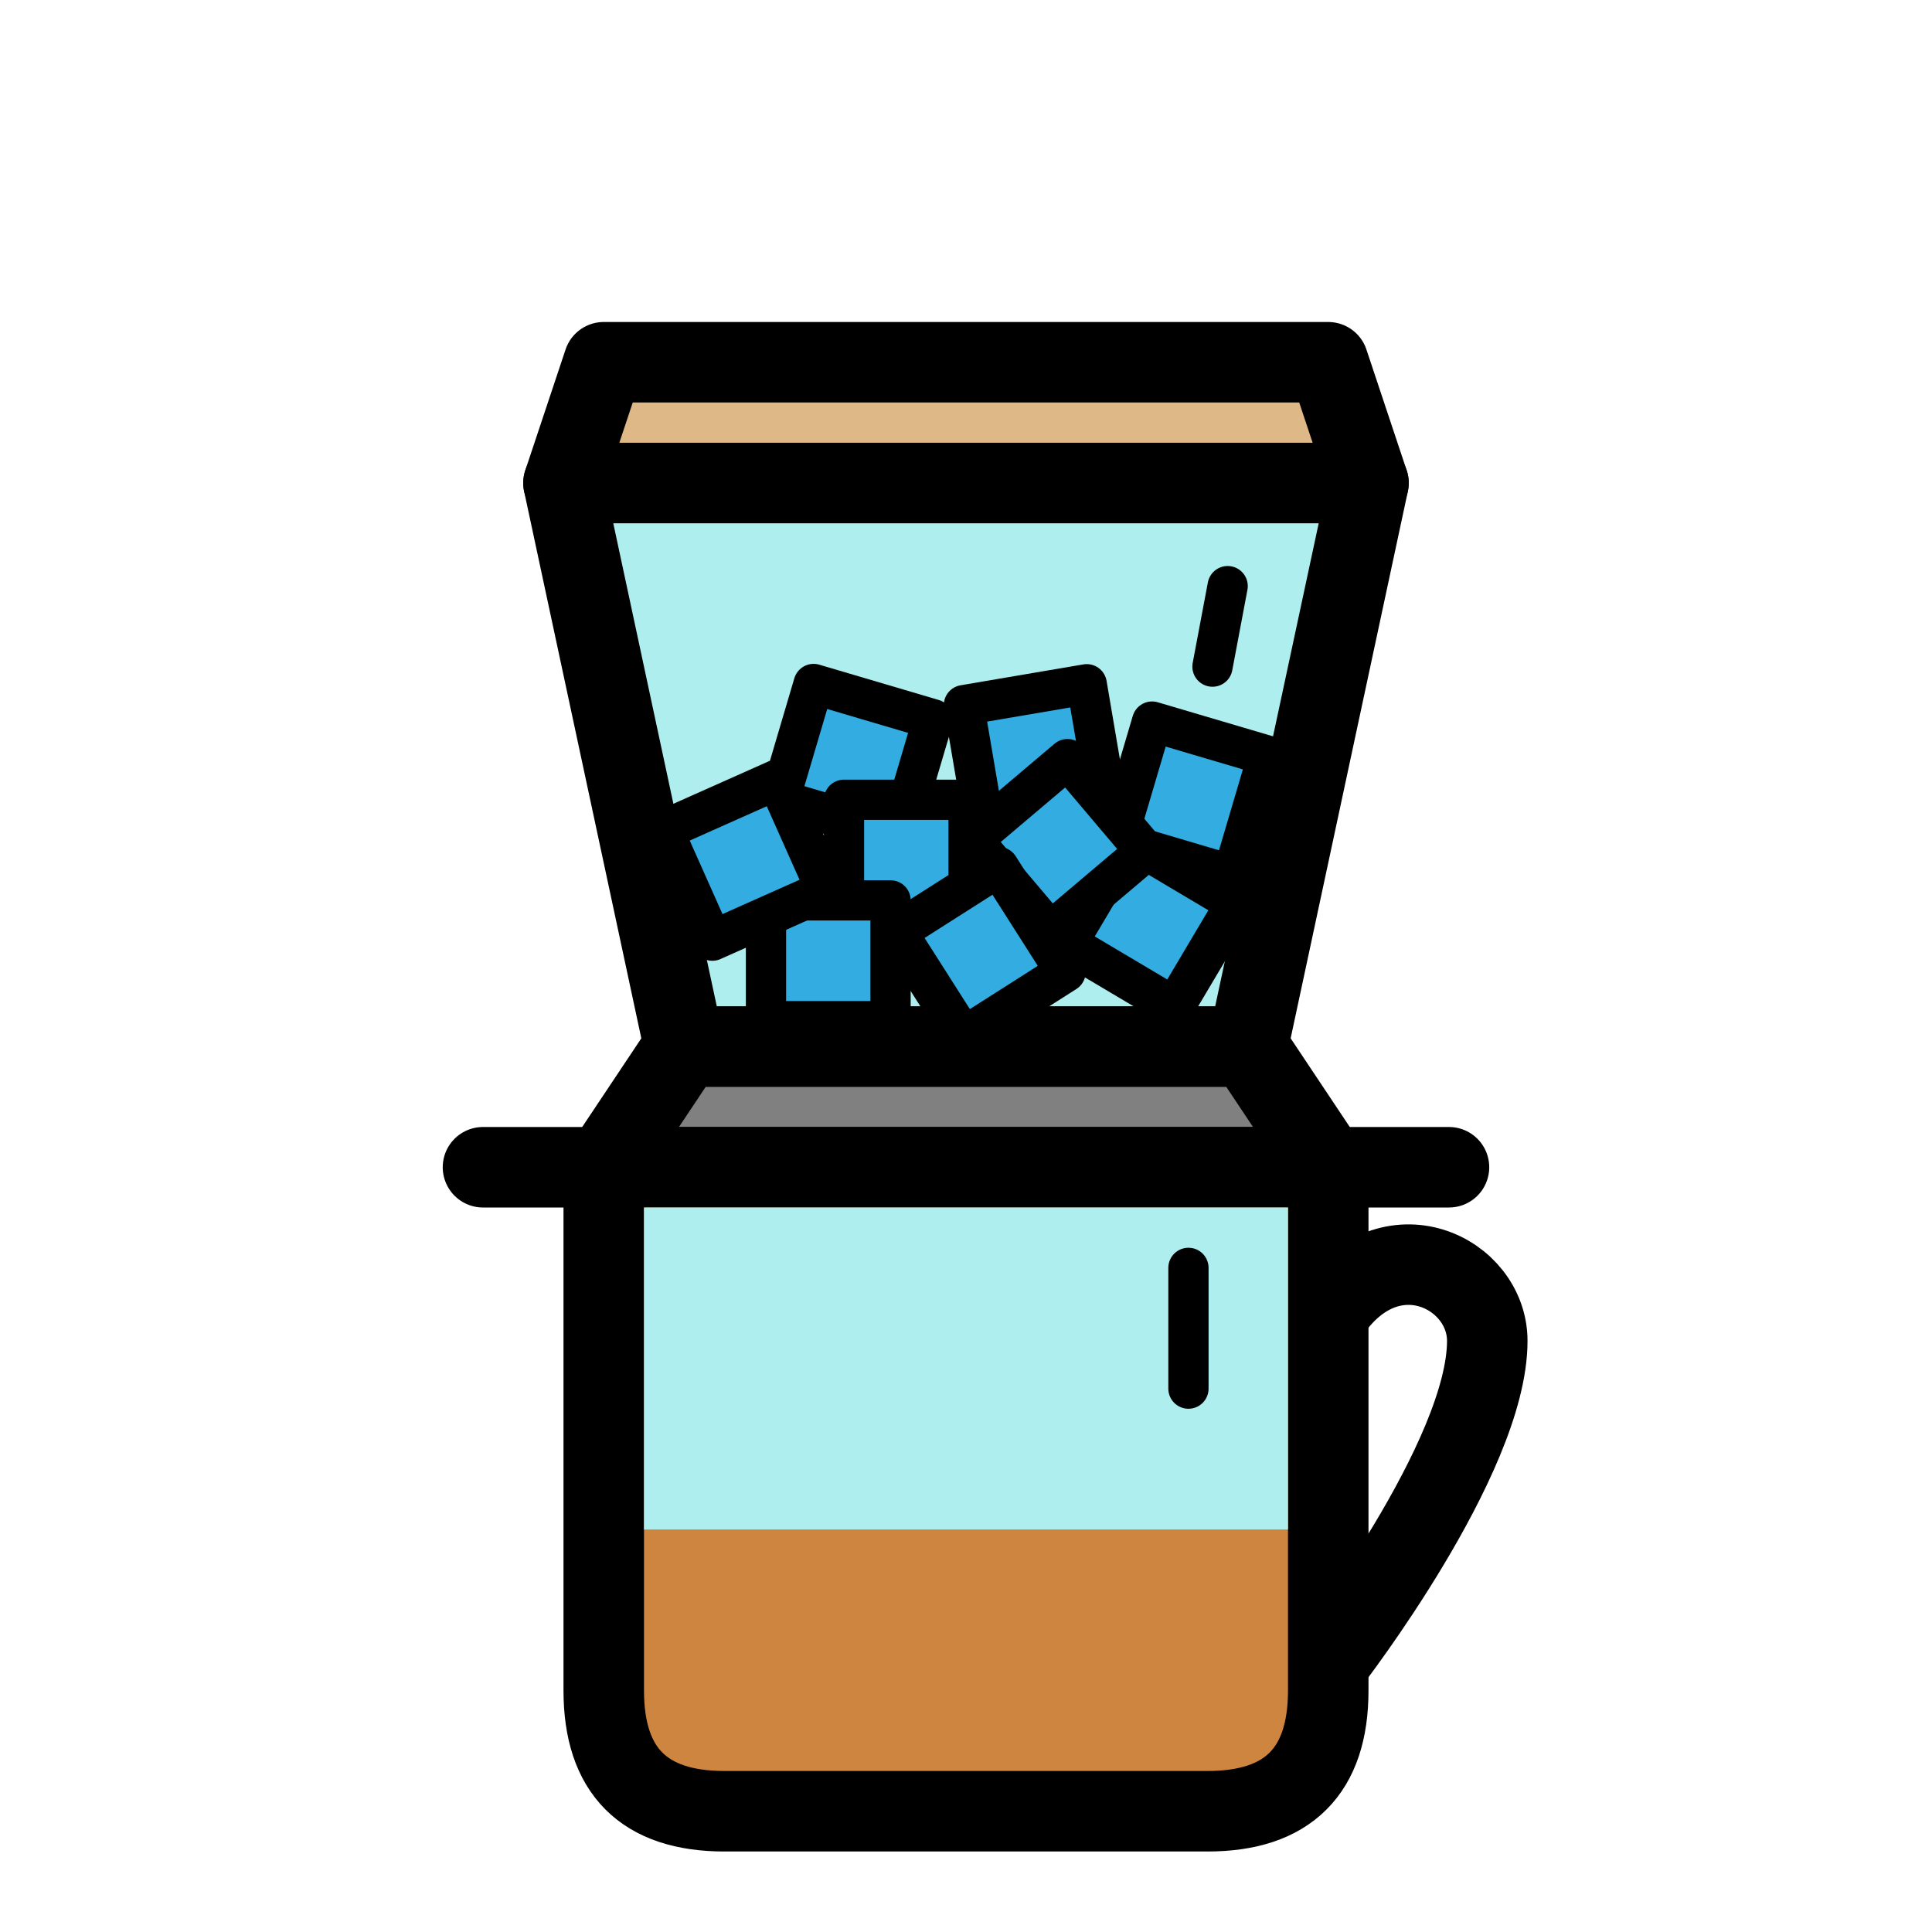
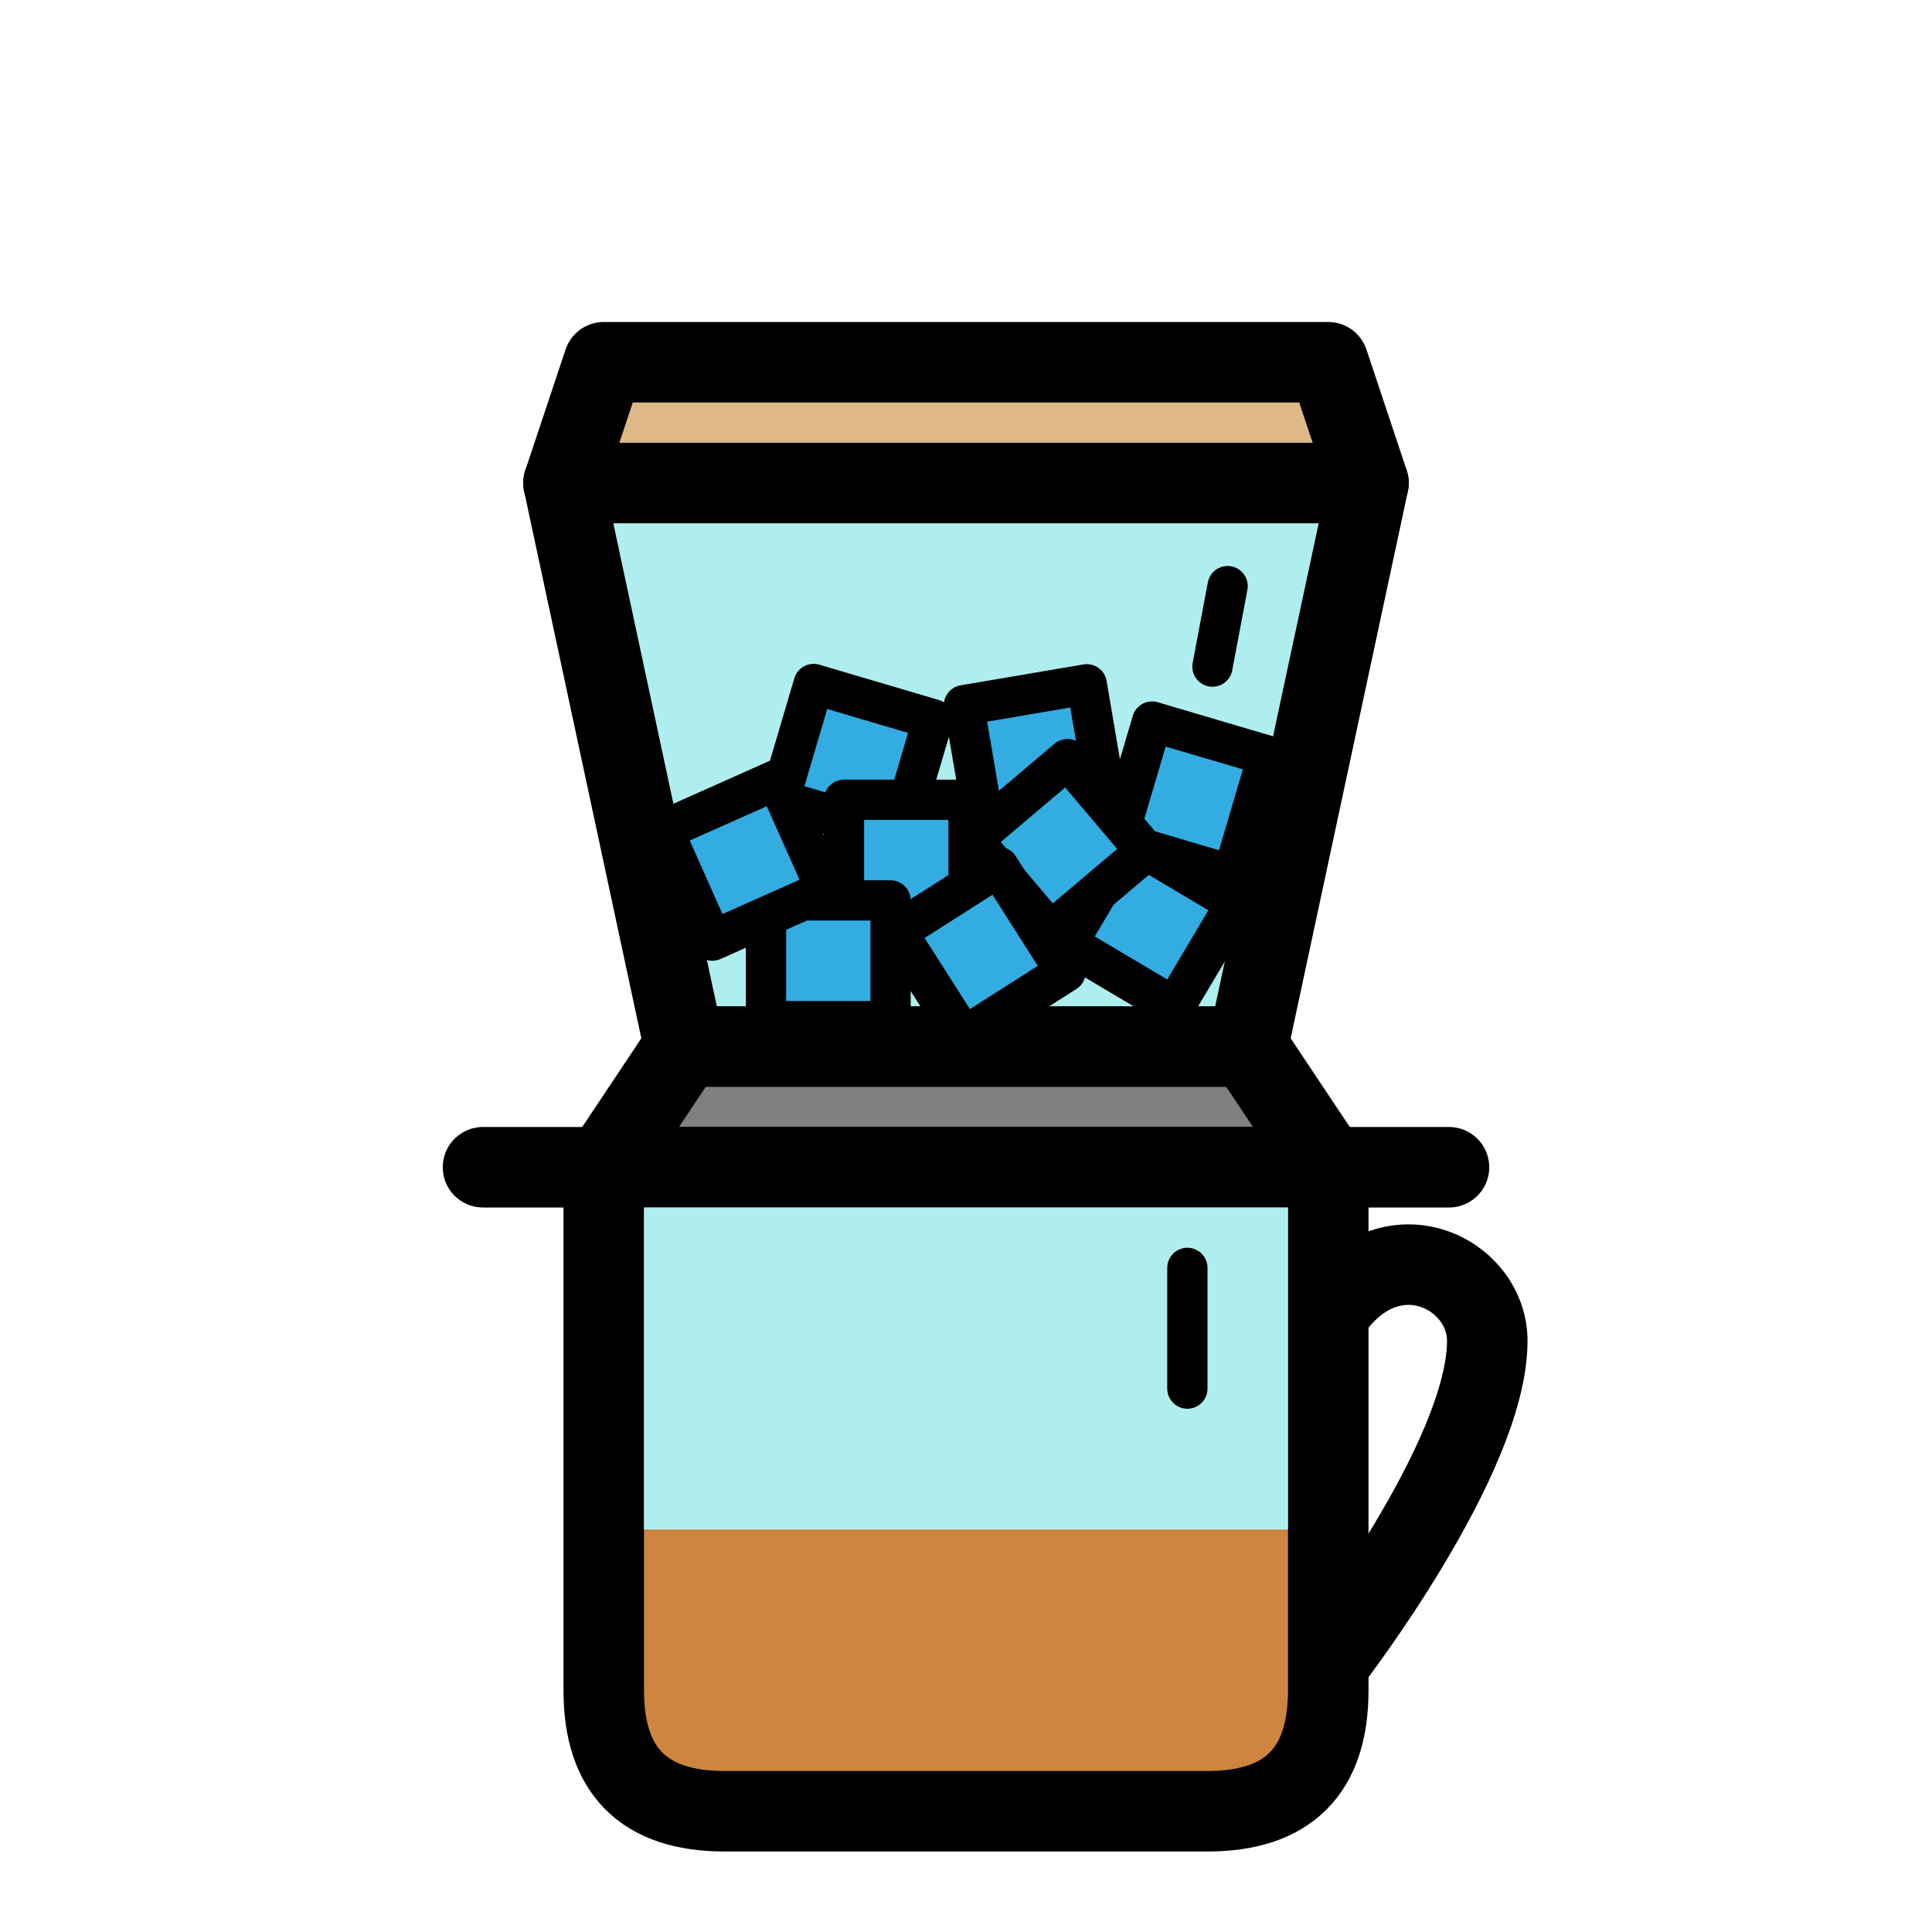
<svg xmlns="http://www.w3.org/2000/svg" width="48" height="48" viewBox="0 0 48 48" version="1.1" id="svg1">
  <defs id="defs1" />
  <g id="layer1" transform="translate(-499.814)">
-     <g id="g36-0" transform="translate(448.6906)">
-       <path style="opacity:1;fill:#cfcfcf;fill-opacity:1;stroke:#000000;stroke-width:2;stroke-linecap:round;stroke-linejoin:round;stroke-dasharray:none;stroke-opacity:1" d="m 63.123,29 h 24" id="path75" />
-       <path style="opacity:1;fill:#808080;fill-opacity:1;stroke:#000000;stroke-width:2;stroke-linecap:round;stroke-linejoin:round;stroke-dasharray:none;stroke-opacity:1" d="m 66.123,29 h 18 l -2,-3 h -14 z" id="path76" />
-       <path style="opacity:1;fill:#afeeee;fill-opacity:1;stroke:#000000;stroke-width:2;stroke-linecap:round;stroke-linejoin:round;stroke-dasharray:none;stroke-opacity:1" d="m 82.123,26 3,-14 h -20 l 3,14 z" id="path77" />
-       <path style="opacity:1;fill:#deb887;fill-opacity:1;stroke:#000000;stroke-width:2;stroke-linecap:round;stroke-linejoin:round;stroke-dasharray:none;stroke-opacity:1" d="m 65.123,12 h 20 l -1,-3 h -18 z" id="path78" />
-       <rect style="fill:#32ace1;fill-opacity:1;stroke:#000000;stroke-width:1;stroke-linecap:round;stroke-linejoin:round;stroke-dasharray:none;stroke-opacity:1" id="rect78-1-4-9-8-8" width="3.095" height="3" x="-5.404" y="-84.558" transform="rotate(106.4605)" />
-       <rect style="fill:#32ace1;fill-opacity:1;stroke:#000000;stroke-width:1;stroke-linecap:round;stroke-linejoin:round;stroke-dasharray:none;stroke-opacity:1" id="rect78-1-4-9-8-8-3" width="3.095" height="3" x="-76.324" y="0.917" transform="rotate(-163.5394)" />
-       <rect style="fill:#32ace1;fill-opacity:1;stroke:#000000;stroke-width:1;stroke-linecap:round;stroke-linejoin:round;stroke-dasharray:none;stroke-opacity:1" id="rect78-1-4-9-8-8-3-3" width="3.095" height="3" x="-74.167" y="-32.857" transform="rotate(170.3484)" />
-       <rect style="fill:#32ace1;fill-opacity:1;stroke:#000000;stroke-width:1;stroke-linecap:round;stroke-linejoin:round;stroke-dasharray:none;stroke-opacity:1" id="rect78-1" width="3.095" height="3" x="72.092" y="19.87" />
-       <rect style="opacity:1;fill:#32ace1;fill-opacity:1;stroke:#000000;stroke-width:1;stroke-linecap:round;stroke-linejoin:round;stroke-dasharray:none;stroke-opacity:1" id="rect78" width="3.095" height="3" x="70.154" y="22.37" />
-       <rect style="fill:#32ace1;fill-opacity:1;stroke:#000000;stroke-width:1;stroke-linecap:round;stroke-linejoin:round;stroke-dasharray:none;stroke-opacity:1" id="rect78-1-4-9-8" width="3.095" height="3" x="78.727" y="-22.469" transform="rotate(30.69067)" />
-       <rect style="fill:#32ace1;fill-opacity:1;stroke:#000000;stroke-width:1;stroke-linecap:round;stroke-linejoin:round;stroke-dasharray:none;stroke-opacity:1" id="rect78-1-4" width="3.095" height="3" x="53.352" y="46.356" transform="rotate(-24.01521)" />
-       <rect style="fill:#32ace1;fill-opacity:1;stroke:#000000;stroke-width:1;stroke-linecap:round;stroke-linejoin:round;stroke-dasharray:none;stroke-opacity:1" id="rect78-1-4-9" width="3.095" height="3" x="43.977" y="64.565" transform="rotate(-40.25253)" />
-       <rect style="fill:#32ace1;fill-opacity:1;stroke:#000000;stroke-width:1;stroke-linecap:round;stroke-linejoin:round;stroke-dasharray:none;stroke-opacity:1" id="rect78-1-4-9-8-8-3-5" width="3.095" height="3" x="58.948" y="-52.49" transform="rotate(57.51943)" />
-       <path style="fill:#afeeee;stroke:#000000;stroke-width:1;stroke-linecap:round;stroke-linejoin:round;stroke-dasharray:none" d="m 81.624,14.562 -0.377,2" id="path22" />
-     </g>
-     <g id="g36-82" transform="translate(449.6906)">
-       <g id="g22-0-4" transform="translate(50.12333)">
-         <g id="g10-8-5" transform="translate(-2,1)">
-           <g id="g21-7-5">
-             <path style="fill:none;stroke:#000000;stroke-width:2;stroke-linecap:round;stroke-linejoin:round;stroke-dasharray:none;stroke-opacity:1" d="m 35.05,31.586 c 1.5,-2.164 3.901,-0.96 3.901,0.727 0,2.905 -3.901,7.955 -3.901,7.955" id="path3-7-1" />
-           </g>
-           <path style="fill:#cd853f;fill-opacity:1;stroke:#000000;stroke-width:2;stroke-linecap:round;stroke-linejoin:round;stroke-dasharray:none;stroke-opacity:1" d="m 17,28 v 13 c 0,2 1,3 3,3 h 12 c 2,0 3,-1 3,-3 V 28 Z" id="path9-8-7" />
-         </g>
-         <rect style="fill:#afeeee;fill-opacity:1;stroke:none;stroke-width:0;stroke-linecap:round;stroke-linejoin:round;stroke-dasharray:none;stroke-opacity:1" id="rect21-3-11" width="16" height="8" x="16" y="30" />
-       </g>
-       <path style="fill:none;fill-opacity:1;stroke:#000000;stroke-width:1;stroke-linecap:round;stroke-linejoin:round;stroke-dasharray:none;stroke-opacity:1" d="m 79.65,31.5 c 0,1 0,3 0,3" id="path36-52" />
-     </g>
+     <path style="fill:#cfcfcf;fill-opacity:1;stroke:#000000;stroke-width:2;stroke-linecap:round;stroke-linejoin:round;stroke-dasharray:none;stroke-opacity:1" d="m 511.814,29 h 24" id="path75" />
+     <path style="fill:#808080;fill-opacity:1;stroke:#000000;stroke-width:2;stroke-linecap:round;stroke-linejoin:round;stroke-dasharray:none;stroke-opacity:1" d="m 514.814,29 h 18 l -2,-3 h -14 z" id="path76" />
+     <path style="fill:#afeeee;fill-opacity:1;stroke:#000000;stroke-width:2;stroke-linecap:round;stroke-linejoin:round;stroke-dasharray:none;stroke-opacity:1" d="m 530.814,26 3,-14 h -20 l 3,14 z" id="path77" />
+     <path style="fill:#deb887;fill-opacity:1;stroke:#000000;stroke-width:2;stroke-linecap:round;stroke-linejoin:round;stroke-dasharray:none;stroke-opacity:1" d="m 513.814,12 h 20 l -1,-3 h -18 z" id="path78" />
+     <rect style="fill:#32ace1;fill-opacity:1;stroke:#000000;stroke-width:1;stroke-linecap:round;stroke-linejoin:round;stroke-dasharray:none;stroke-opacity:1" id="rect78-1-4-9-8-8" width="3.095" height="3" x="-132.543" y="-514.859" transform="rotate(106.4605)" />
+     <rect style="fill:#32ace1;fill-opacity:1;stroke:#000000;stroke-width:1;stroke-linecap:round;stroke-linejoin:round;stroke-dasharray:none;stroke-opacity:1" id="rect78-1-4-9-8-8-3" width="3.095" height="3" x="-506.625" y="128.056" transform="rotate(-163.5394)" />
+     <rect style="fill:#32ace1;fill-opacity:1;stroke:#000000;stroke-width:1;stroke-linecap:round;stroke-linejoin:round;stroke-dasharray:none;stroke-opacity:1" id="rect78-1-4-9-8-8-3-3" width="3.095" height="3" x="-516.507" y="-108.084" transform="rotate(170.3484)" />
+     <rect style="fill:#32ace1;fill-opacity:1;stroke:#000000;stroke-width:1;stroke-linecap:round;stroke-linejoin:round;stroke-dasharray:none;stroke-opacity:1" id="rect78-1" width="3.095" height="3" x="520.782" y="19.87" />
+     <rect style="fill:#32ace1;fill-opacity:1;stroke:#000000;stroke-width:1;stroke-linecap:round;stroke-linejoin:round;stroke-dasharray:none;stroke-opacity:1" id="rect78" width="3.095" height="3" x="518.845" y="22.37" />
+     <rect style="fill:#32ace1;fill-opacity:1;stroke:#000000;stroke-width:1;stroke-linecap:round;stroke-linejoin:round;stroke-dasharray:none;stroke-opacity:1" id="rect78-1-4-9-8" width="3.095" height="3" x="464.572" y="-251.482" transform="rotate(30.69067)" />
+     <rect style="fill:#32ace1;fill-opacity:1;stroke:#000000;stroke-width:1;stroke-linecap:round;stroke-linejoin:round;stroke-dasharray:none;stroke-opacity:1" id="rect78-1-4" width="3.095" height="3" x="463.203" y="228.963" transform="rotate(-24.01521)" />
+     <rect style="fill:#32ace1;fill-opacity:1;stroke:#000000;stroke-width:1;stroke-linecap:round;stroke-linejoin:round;stroke-dasharray:none;stroke-opacity:1" id="rect78-1-4-9" width="3.095" height="3" x="386.42" y="354.49" transform="rotate(-40.25253)" />
+     <rect style="fill:#32ace1;fill-opacity:1;stroke:#000000;stroke-width:1;stroke-linecap:round;stroke-linejoin:round;stroke-dasharray:none;stroke-opacity:1" id="rect78-1-4-9-8-8-3-5" width="3.095" height="3" x="299.901" y="-430.994" transform="rotate(57.51943)" />
+     <path style="fill:#afeeee;stroke:#000000;stroke-width:1;stroke-linecap:round;stroke-linejoin:round;stroke-dasharray:none" d="m 530.314,14.562 -0.377,2" id="path22" />
+     <path style="fill:none;stroke:#000000;stroke-width:2;stroke-linecap:round;stroke-linejoin:round;stroke-dasharray:none;stroke-opacity:1" d="m 532.864,32.586 c 1.5,-2.164 3.901,-0.96 3.901,0.727 0,2.905 -3.901,7.955 -3.901,7.955" id="path3-7-07-7" />
+     <path style="fill:#cd853f;fill-opacity:1;stroke:#000000;stroke-width:2;stroke-linecap:round;stroke-linejoin:round;stroke-dasharray:none;stroke-opacity:1" d="m 514.814,29 v 13 c 0,2 1,3 3,3 h 12 c 2,0 3,-1 3,-3 V 29 Z" id="path9-8-8-1" />
+     <rect style="fill:#afeeee;fill-opacity:1;stroke:none;stroke-width:0;stroke-linecap:round;stroke-linejoin:round;stroke-dasharray:none;stroke-opacity:1" id="rect21-3-1-1" width="16" height="8" x="515.814" y="30" />
+     <path style="fill:none;fill-opacity:1;stroke:#000000;stroke-width:1;stroke-linecap:round;stroke-linejoin:round;stroke-dasharray:none;stroke-opacity:1" d="m 529.314,31.5 c 0,1 0,3 0,3" id="path36-5-52" />
  </g>
</svg>
